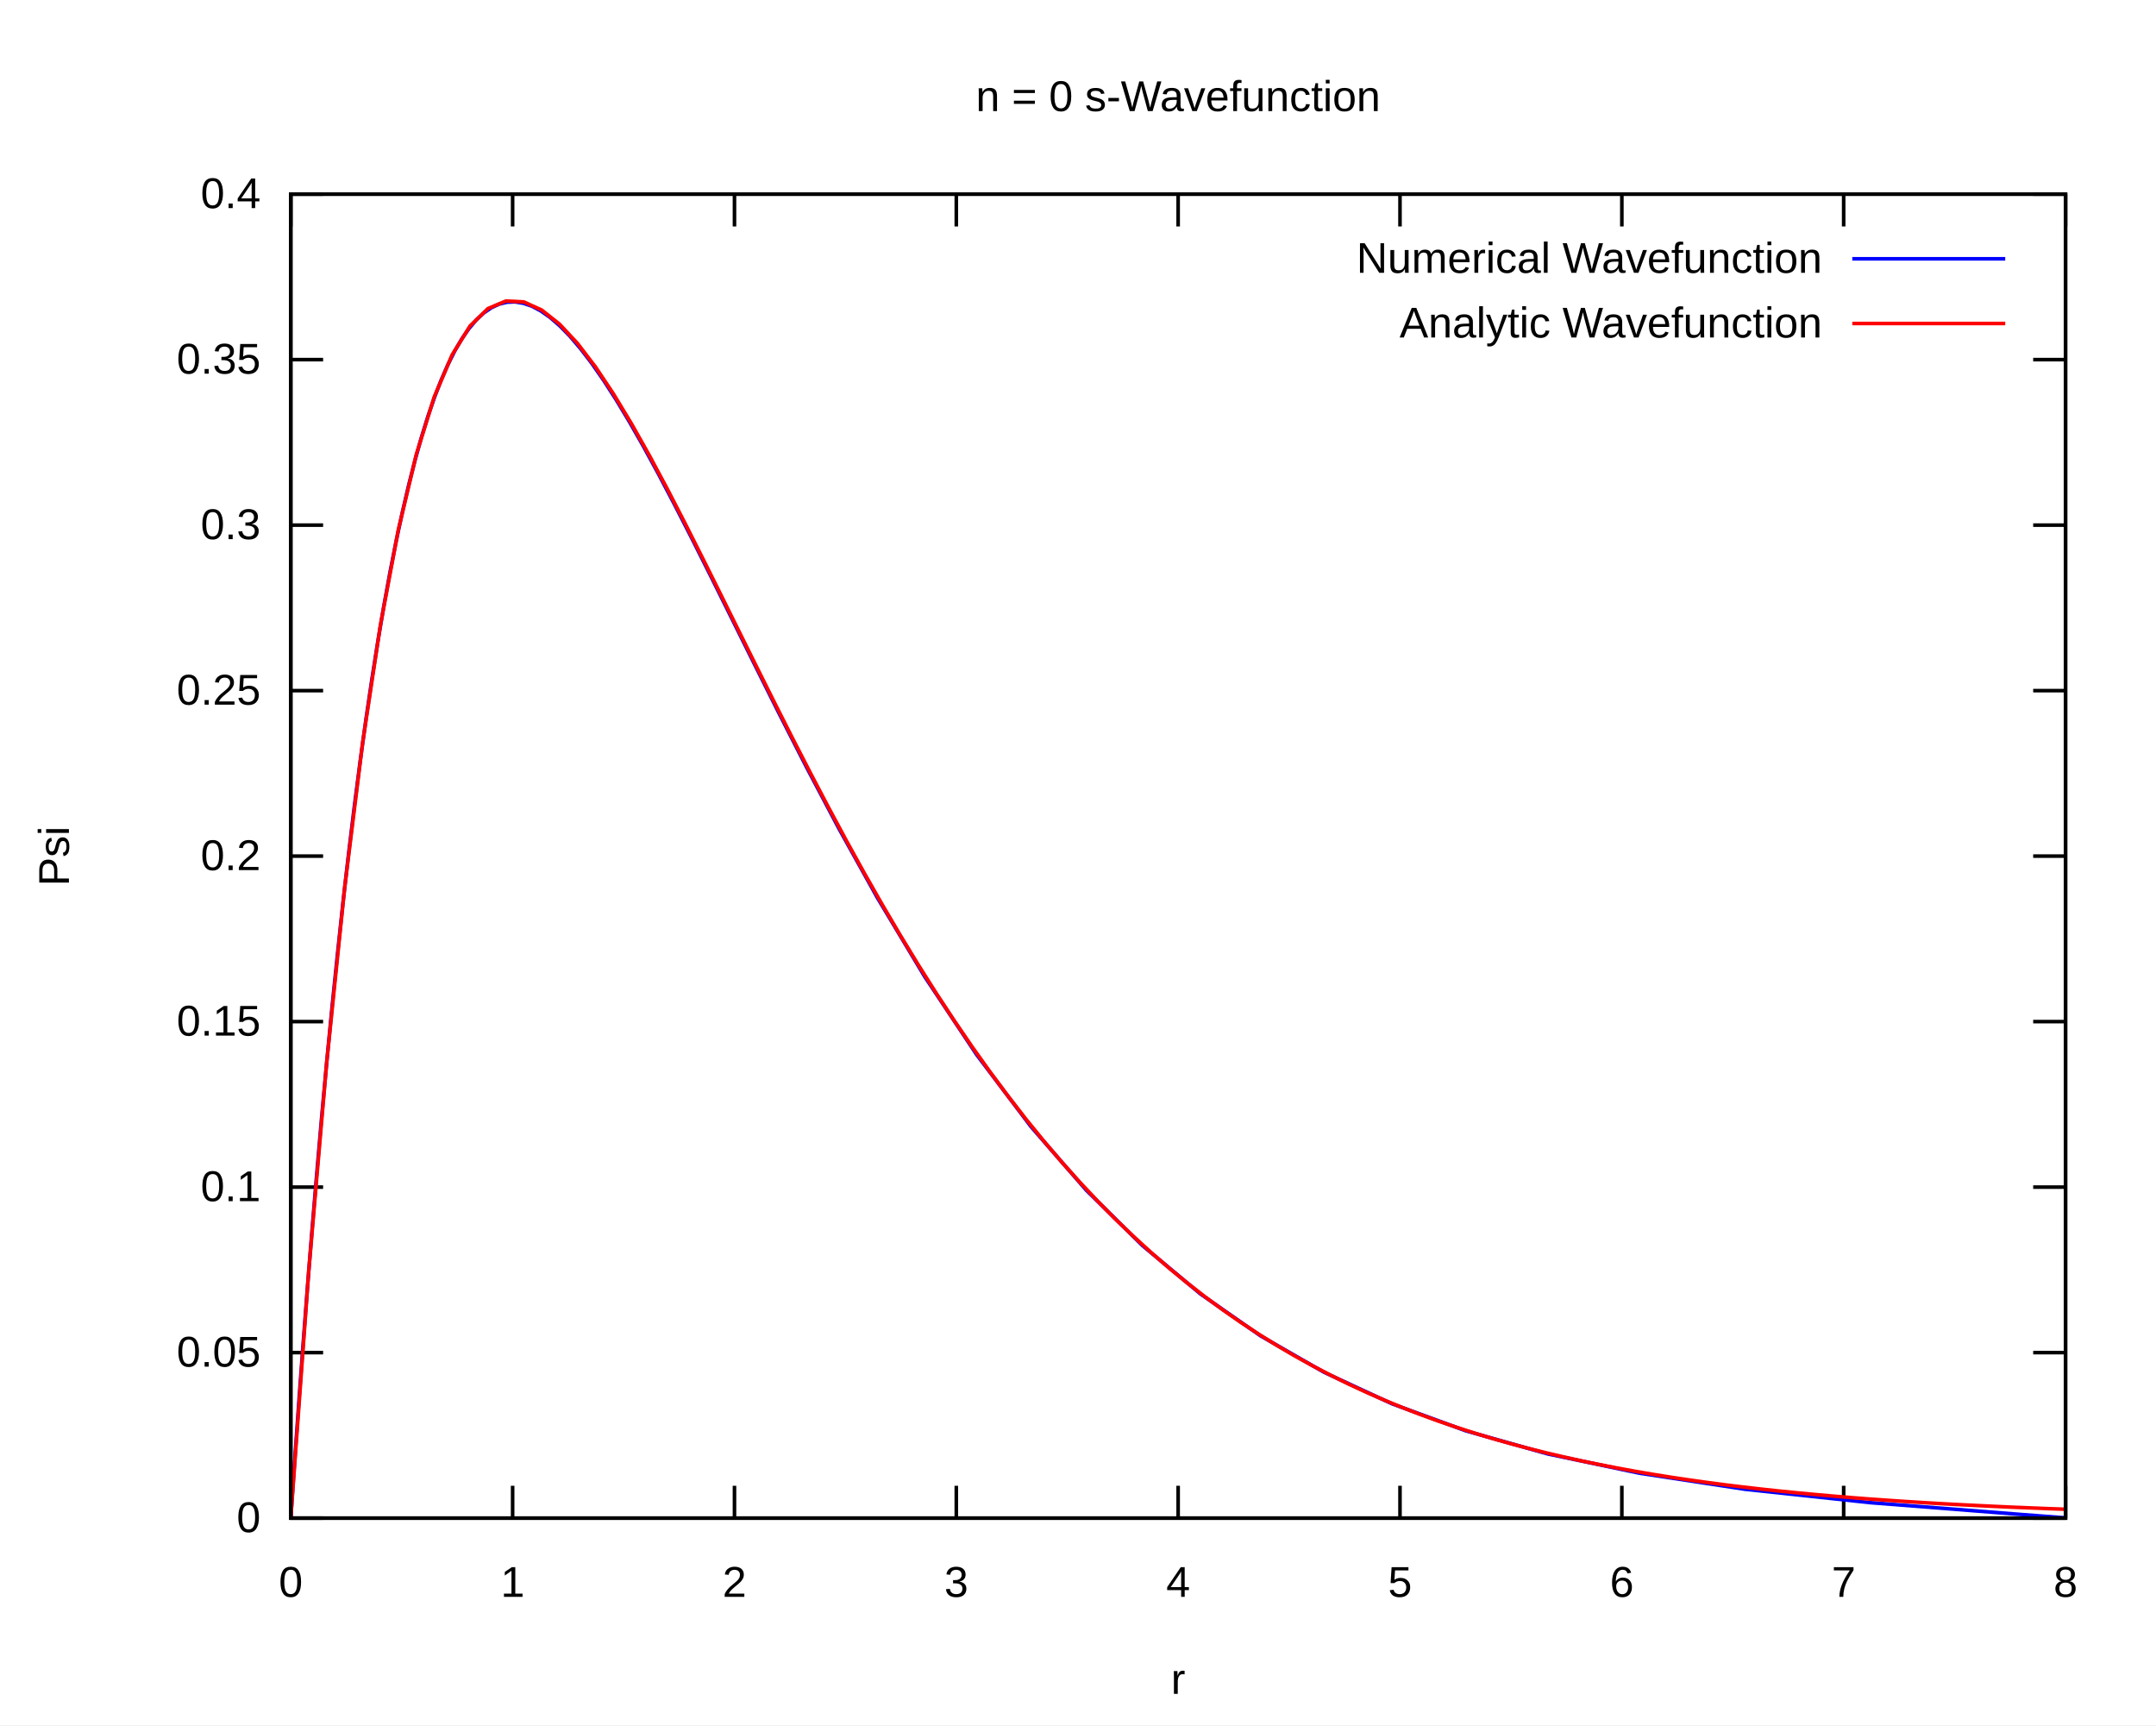
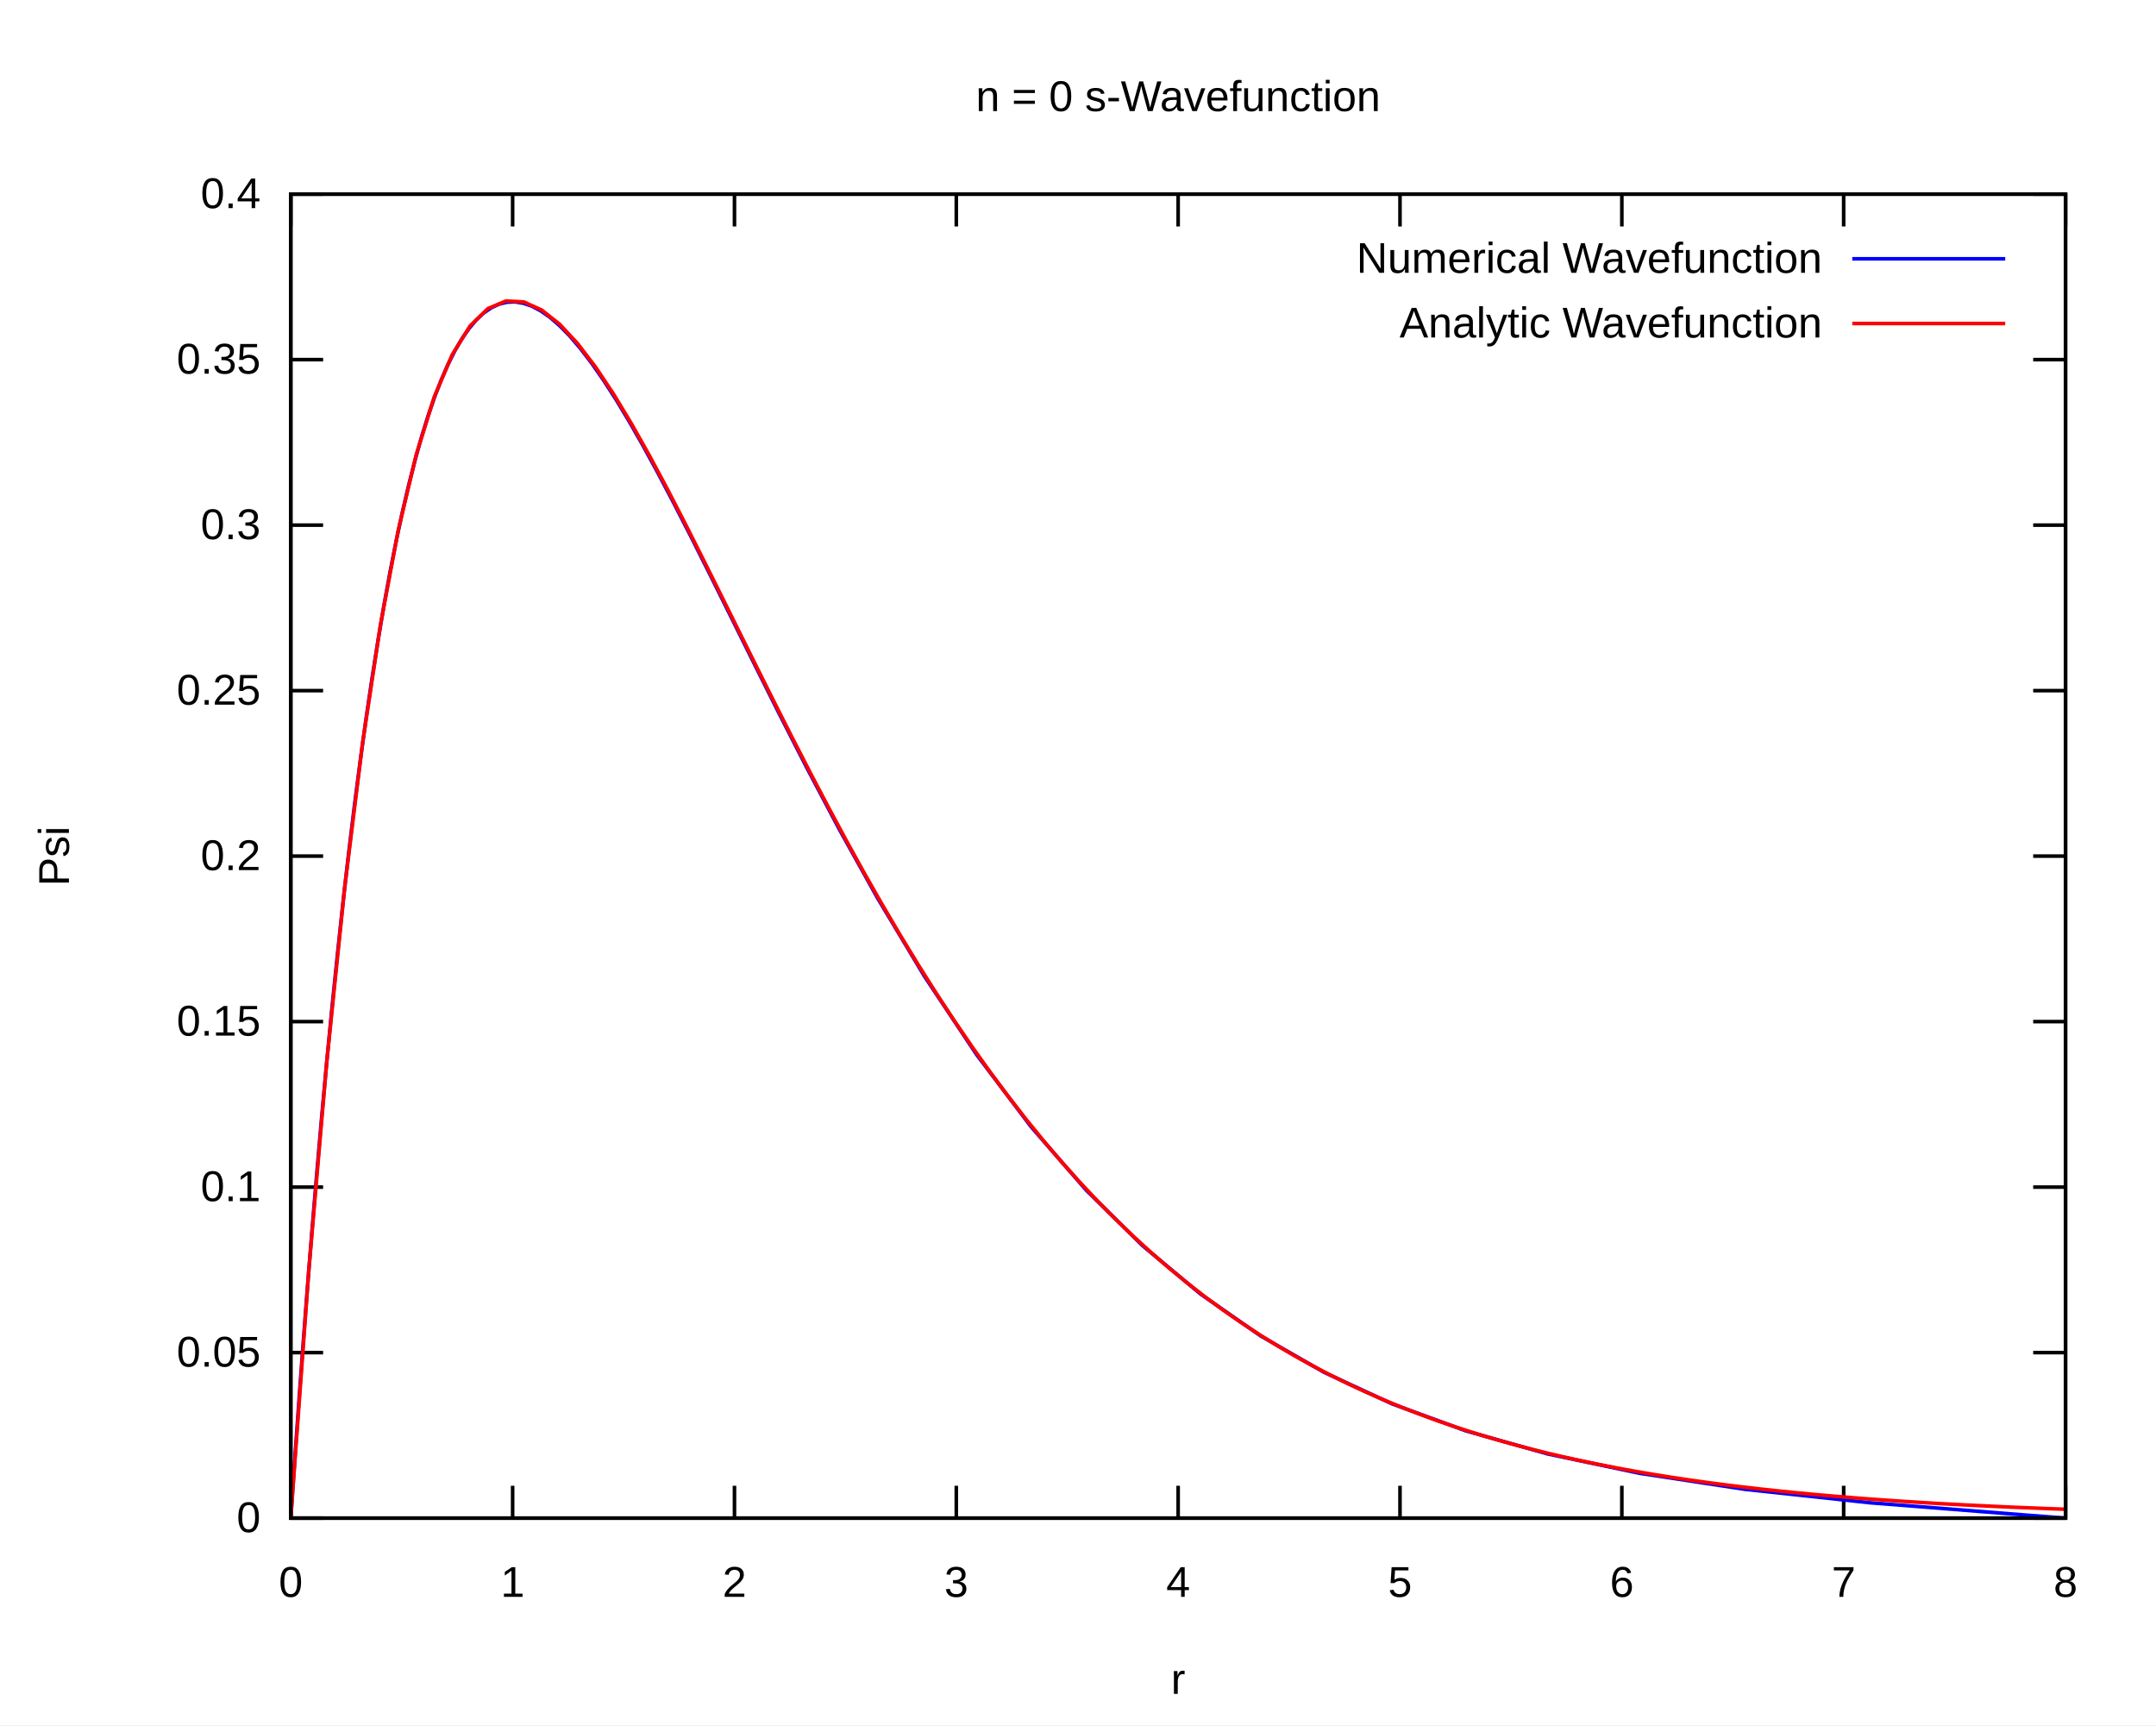
<svg xmlns="http://www.w3.org/2000/svg" xmlns:xlink="http://www.w3.org/1999/xlink" width="600" height="480" viewBox="0 0 600 480">
  <g id="gnuplot_canvas">
    <rect x="0" y="0" width="600" height="480" fill="#ffffff" />
    <defs>
      <circle id="gpDot" r="0.5" stroke-width="0.5" stroke="currentColor" />
      <path id="gpPt0" stroke-width="0.222" stroke="currentColor" d="M-1,0 h2 M0,-1 v2" />
      <path id="gpPt1" stroke-width="0.222" stroke="currentColor" d="M-1,-1 L1,1 M1,-1 L-1,1" />
      <path id="gpPt2" stroke-width="0.222" stroke="currentColor" d="M-1,0 L1,0 M0,-1 L0,1 M-1,-1 L1,1 M-1,1 L1,-1" />
      <rect id="gpPt3" stroke-width="0.222" stroke="currentColor" x="-1" y="-1" width="2" height="2" />
      <rect id="gpPt4" stroke-width="0.222" stroke="currentColor" fill="currentColor" x="-1" y="-1" width="2" height="2" />
      <circle id="gpPt5" stroke-width="0.222" stroke="currentColor" cx="0" cy="0" r="1" />
      <use xlink:href="#gpPt5" id="gpPt6" fill="currentColor" stroke="none" />
      <path id="gpPt7" stroke-width="0.222" stroke="currentColor" d="M0,-1.33 L-1.33,0.67 L1.33,0.67 z" />
      <use xlink:href="#gpPt7" id="gpPt8" fill="currentColor" stroke="none" />
      <use xlink:href="#gpPt7" id="gpPt9" stroke="currentColor" transform="rotate(180)" />
      <use xlink:href="#gpPt9" id="gpPt10" fill="currentColor" stroke="none" />
      <use xlink:href="#gpPt3" id="gpPt11" stroke="currentColor" transform="rotate(45)" />
      <use xlink:href="#gpPt11" id="gpPt12" fill="currentColor" stroke="none" />
      <path id="gpPt13" stroke-width="0.222" stroke="currentColor" d="M0,1.330 L1.265,0.411 L0.782,-1.067 L-0.782,-1.076 L-1.265,0.411 z" />
      <use xlink:href="#gpPt13" id="gpPt14" fill="currentColor" stroke="none" />
      <filter id="textbox" filterUnits="objectBoundingBox" x="0" y="0" height="1" width="1">
        <feFlood flood-color="#FFFFFF" flood-opacity="1" result="bgnd" />
        <feComposite in="SourceGraphic" in2="bgnd" operator="atop" />
      </filter>
      <filter id="greybox" filterUnits="objectBoundingBox" x="0" y="0" height="1" width="1">
        <feFlood flood-color="lightgrey" flood-opacity="1" result="grey" />
        <feComposite in="SourceGraphic" in2="grey" operator="atop" />
      </filter>
    </defs>
    <g fill="none" color="#FFFFFF" stroke="currentColor" stroke-width="1.00" stroke-linecap="butt" stroke-linejoin="miter">
</g>
    <g fill="none" color="black" stroke="currentColor" stroke-width="1.00" stroke-linecap="butt" stroke-linejoin="miter">
      <path stroke="black" d="M80.92,422.40 L89.92,422.40 M574.82,422.40 L565.82,422.40  " />
      <g transform="translate(72.53,426.30)" stroke="none" fill="black" font-family="Arial" font-size="12.00" text-anchor="end">
        <text>
          <tspan font-family="Arial"> 0</tspan>
        </text>
      </g>
    </g>
    <g fill="none" color="black" stroke="currentColor" stroke-width="1.00" stroke-linecap="butt" stroke-linejoin="miter">
      <path stroke="black" d="M80.92,376.35 L89.92,376.35 M574.82,376.35 L565.82,376.35  " />
      <g transform="translate(72.53,380.25)" stroke="none" fill="black" font-family="Arial" font-size="12.00" text-anchor="end">
        <text>
          <tspan font-family="Arial"> 0.05</tspan>
        </text>
      </g>
    </g>
    <g fill="none" color="black" stroke="currentColor" stroke-width="1.00" stroke-linecap="butt" stroke-linejoin="miter">
      <path stroke="black" d="M80.92,330.30 L89.92,330.30 M574.82,330.30 L565.82,330.30  " />
      <g transform="translate(72.53,334.20)" stroke="none" fill="black" font-family="Arial" font-size="12.00" text-anchor="end">
        <text>
          <tspan font-family="Arial"> 0.1</tspan>
        </text>
      </g>
    </g>
    <g fill="none" color="black" stroke="currentColor" stroke-width="1.00" stroke-linecap="butt" stroke-linejoin="miter">
      <path stroke="black" d="M80.92,284.25 L89.92,284.25 M574.82,284.25 L565.82,284.25  " />
      <g transform="translate(72.53,288.15)" stroke="none" fill="black" font-family="Arial" font-size="12.00" text-anchor="end">
        <text>
          <tspan font-family="Arial"> 0.15</tspan>
        </text>
      </g>
    </g>
    <g fill="none" color="black" stroke="currentColor" stroke-width="1.00" stroke-linecap="butt" stroke-linejoin="miter">
      <path stroke="black" d="M80.92,238.20 L89.92,238.20 M574.82,238.20 L565.82,238.20  " />
      <g transform="translate(72.53,242.10)" stroke="none" fill="black" font-family="Arial" font-size="12.00" text-anchor="end">
        <text>
          <tspan font-family="Arial"> 0.2</tspan>
        </text>
      </g>
    </g>
    <g fill="none" color="black" stroke="currentColor" stroke-width="1.00" stroke-linecap="butt" stroke-linejoin="miter">
      <path stroke="black" d="M80.92,192.16 L89.92,192.16 M574.82,192.16 L565.82,192.16  " />
      <g transform="translate(72.53,196.06)" stroke="none" fill="black" font-family="Arial" font-size="12.00" text-anchor="end">
        <text>
          <tspan font-family="Arial"> 0.25</tspan>
        </text>
      </g>
    </g>
    <g fill="none" color="black" stroke="currentColor" stroke-width="1.00" stroke-linecap="butt" stroke-linejoin="miter">
      <path stroke="black" d="M80.92,146.11 L89.92,146.11 M574.82,146.11 L565.82,146.11  " />
      <g transform="translate(72.53,150.01)" stroke="none" fill="black" font-family="Arial" font-size="12.00" text-anchor="end">
        <text>
          <tspan font-family="Arial"> 0.3</tspan>
        </text>
      </g>
    </g>
    <g fill="none" color="black" stroke="currentColor" stroke-width="1.00" stroke-linecap="butt" stroke-linejoin="miter">
      <path stroke="black" d="M80.92,100.06 L89.92,100.06 M574.82,100.06 L565.82,100.06  " />
      <g transform="translate(72.53,103.96)" stroke="none" fill="black" font-family="Arial" font-size="12.00" text-anchor="end">
        <text>
          <tspan font-family="Arial"> 0.35</tspan>
        </text>
      </g>
    </g>
    <g fill="none" color="black" stroke="currentColor" stroke-width="1.00" stroke-linecap="butt" stroke-linejoin="miter">
      <path stroke="black" d="M80.92,54.01 L89.92,54.01 M574.82,54.01 L565.82,54.01  " />
      <g transform="translate(72.53,57.91)" stroke="none" fill="black" font-family="Arial" font-size="12.00" text-anchor="end">
        <text>
          <tspan font-family="Arial"> 0.4</tspan>
        </text>
      </g>
    </g>
    <g fill="none" color="black" stroke="currentColor" stroke-width="1.00" stroke-linecap="butt" stroke-linejoin="miter">
      <path stroke="black" d="M80.92,422.40 L80.92,413.40 M80.92,54.01 L80.92,63.01  " />
      <g transform="translate(80.92,444.30)" stroke="none" fill="black" font-family="Arial" font-size="12.00" text-anchor="middle">
        <text>
          <tspan font-family="Arial"> 0</tspan>
        </text>
      </g>
    </g>
    <g fill="none" color="black" stroke="currentColor" stroke-width="1.00" stroke-linecap="butt" stroke-linejoin="miter">
      <path stroke="black" d="M142.66,422.40 L142.66,413.40 M142.66,54.01 L142.66,63.01  " />
      <g transform="translate(142.66,444.30)" stroke="none" fill="black" font-family="Arial" font-size="12.00" text-anchor="middle">
        <text>
          <tspan font-family="Arial"> 1</tspan>
        </text>
      </g>
    </g>
    <g fill="none" color="black" stroke="currentColor" stroke-width="1.00" stroke-linecap="butt" stroke-linejoin="miter">
      <path stroke="black" d="M204.40,422.40 L204.40,413.40 M204.40,54.01 L204.40,63.01  " />
      <g transform="translate(204.40,444.30)" stroke="none" fill="black" font-family="Arial" font-size="12.00" text-anchor="middle">
        <text>
          <tspan font-family="Arial"> 2</tspan>
        </text>
      </g>
    </g>
    <g fill="none" color="black" stroke="currentColor" stroke-width="1.00" stroke-linecap="butt" stroke-linejoin="miter">
      <path stroke="black" d="M266.13,422.40 L266.13,413.40 M266.13,54.01 L266.13,63.01  " />
      <g transform="translate(266.13,444.30)" stroke="none" fill="black" font-family="Arial" font-size="12.00" text-anchor="middle">
        <text>
          <tspan font-family="Arial"> 3</tspan>
        </text>
      </g>
    </g>
    <g fill="none" color="black" stroke="currentColor" stroke-width="1.00" stroke-linecap="butt" stroke-linejoin="miter">
      <path stroke="black" d="M327.87,422.40 L327.87,413.40 M327.87,54.01 L327.87,63.01  " />
      <g transform="translate(327.87,444.30)" stroke="none" fill="black" font-family="Arial" font-size="12.00" text-anchor="middle">
        <text>
          <tspan font-family="Arial"> 4</tspan>
        </text>
      </g>
    </g>
    <g fill="none" color="black" stroke="currentColor" stroke-width="1.00" stroke-linecap="butt" stroke-linejoin="miter">
      <path stroke="black" d="M389.61,422.40 L389.61,413.40 M389.61,54.01 L389.61,63.01  " />
      <g transform="translate(389.61,444.30)" stroke="none" fill="black" font-family="Arial" font-size="12.00" text-anchor="middle">
        <text>
          <tspan font-family="Arial"> 5</tspan>
        </text>
      </g>
    </g>
    <g fill="none" color="black" stroke="currentColor" stroke-width="1.00" stroke-linecap="butt" stroke-linejoin="miter">
      <path stroke="black" d="M451.35,422.40 L451.35,413.40 M451.35,54.01 L451.35,63.01  " />
      <g transform="translate(451.35,444.30)" stroke="none" fill="black" font-family="Arial" font-size="12.00" text-anchor="middle">
        <text>
          <tspan font-family="Arial"> 6</tspan>
        </text>
      </g>
    </g>
    <g fill="none" color="black" stroke="currentColor" stroke-width="1.00" stroke-linecap="butt" stroke-linejoin="miter">
      <path stroke="black" d="M513.08,422.40 L513.08,413.40 M513.08,54.01 L513.08,63.01  " />
      <g transform="translate(513.08,444.30)" stroke="none" fill="black" font-family="Arial" font-size="12.00" text-anchor="middle">
        <text>
          <tspan font-family="Arial"> 7</tspan>
        </text>
      </g>
    </g>
    <g fill="none" color="black" stroke="currentColor" stroke-width="1.00" stroke-linecap="butt" stroke-linejoin="miter">
      <path stroke="black" d="M574.82,422.40 L574.82,413.40 M574.82,54.01 L574.82,63.01  " />
      <g transform="translate(574.82,444.30)" stroke="none" fill="black" font-family="Arial" font-size="12.00" text-anchor="middle">
        <text>
          <tspan font-family="Arial"> 8</tspan>
        </text>
      </g>
    </g>
    <g fill="none" color="black" stroke="currentColor" stroke-width="1.00" stroke-linecap="butt" stroke-linejoin="miter">
</g>
    <g fill="none" color="black" stroke="currentColor" stroke-width="1.00" stroke-linecap="butt" stroke-linejoin="miter">
      <path stroke="black" d="M80.92,54.01 L80.92,422.40 L574.82,422.40 L574.82,54.01 L80.92,54.01 Z  " />
    </g>
    <g fill="none" color="black" stroke="currentColor" stroke-width="1.00" stroke-linecap="butt" stroke-linejoin="miter">
      <g transform="translate(19.18,238.21) rotate(270)" stroke="none" fill="black" font-family="Arial" font-size="12.00" text-anchor="middle">
        <text>
          <tspan font-family="Arial">Psi</tspan>
        </text>
      </g>
    </g>
    <g fill="none" color="black" stroke="currentColor" stroke-width="1.00" stroke-linecap="butt" stroke-linejoin="miter">
      <g transform="translate(327.87,471.30)" stroke="none" fill="black" font-family="Arial" font-size="12.00" text-anchor="middle">
        <text>
          <tspan font-family="Arial">r</tspan>
        </text>
      </g>
    </g>
    <g fill="none" color="black" stroke="currentColor" stroke-width="1.00" stroke-linecap="butt" stroke-linejoin="miter">
</g>
    <g id="gnuplot_plot_1">
      <g fill="none" color="black" stroke="currentColor" stroke-width="1.00" stroke-linecap="butt" stroke-linejoin="miter">
        <g transform="translate(507.09,75.91)" stroke="none" fill="black" font-family="Arial" font-size="12.00" text-anchor="end">
          <text>
            <tspan font-family="Arial">Numerical Wavefunction</tspan>
          </text>
        </g>
      </g>
      <g fill="none" color="black" stroke="currentColor" stroke-width="1.00" stroke-linecap="butt" stroke-linejoin="miter">
-         <path stroke="rgb(  0,   0, 255)" d="M515.48,72.01 L558.04,72.01 M80.93,422.31 L81.54,413.19 L82.35,401.56 L83.31,388.12 L84.39,373.51 L85.56,358.23   L86.81,342.61 L88.12,326.90 L89.48,311.24 L90.91,295.73 L92.38,280.46 L93.91,265.52 L95.46,251.09 L97.04,237.27   L98.64,224.11 L100.26,211.63 L101.89,199.82 L103.54,188.68 L105.20,178.19 L106.87,168.33 L108.56,159.09 L110.27,150.46   L112.00,142.41 L113.74,134.94 L115.51,128.02 L117.29,121.65 L119.10,115.81 L120.94,110.49 L122.80,105.68 L124.69,101.37   L126.61,97.56 L128.56,94.23 L130.55,91.38 L132.57,88.99 L134.63,87.08 L136.73,85.63 L138.88,84.63 L141.07,84.09   L143.32,84.00 L145.62,84.37 L148.01,85.19 L150.49,86.50 L153.07,88.31 L155.76,90.64 L158.59,93.53 L161.55,97.00   L164.67,101.07 L167.96,105.79 L171.44,111.18 L175.12,117.29 L179.04,124.16 L183.22,131.83 L187.70,140.35 L192.53,149.78   L197.75,160.19 L203.45,171.67 L209.71,184.30 L216.67,198.23 L224.52,213.60 L233.54,230.68 L244.18,249.82 L257.31,271.70   L271.83,293.51 L286.94,313.51 L302.33,331.19 L318.00,346.62 L334.09,360.03 L350.83,371.70 L368.50,381.83 L387.42,390.60   L407.99,398.13 L430.72,404.54 L456.29,409.91 L485.69,414.38 L520.39,418.09 L562.98,421.43 L574.82,422.33  " />
+         <path stroke="rgb(  0,   0, 255)" d="M515.48,72.01 L558.04,72.01 M80.93,422.31 L81.54,413.19 L82.35,401.56 L83.31,388.12 L84.39,373.51 L85.56,358.23   L86.81,342.61 L88.12,326.90 L89.48,311.24 L90.91,295.73 L92.38,280.46 L93.91,265.52 L95.46,251.09 L97.04,237.27   L98.64,224.11 L100.26,211.63 L101.89,199.82 L103.54,188.68 L105.20,178.19 L106.87,168.33 L108.56,159.09 L110.27,150.46   L112.00,142.41 L113.74,134.94 L115.51,128.02 L117.29,121.65 L119.10,115.81 L120.94,110.49 L122.80,105.68 L124.69,101.37   L126.61,97.56 L128.56,94.23 L130.55,91.38 L132.57,88.99 L134.63,87.08 L136.73,85.63 L138.88,84.63 L141.07,84.09   L143.32,84.00 L145.62,84.37 L148.01,85.19 L150.49,86.50 L153.07,88.31 L155.76,90.65 L158.59,93.53 L161.55,97.00   L164.67,101.07 L167.96,105.79 L171.44,111.18 L175.12,117.29 L179.04,124.16 L183.22,131.83 L187.70,140.35 L192.53,149.78   L197.75,160.19 L203.45,171.67 L209.71,184.30 L216.67,198.23 L224.52,213.60 L233.54,230.68 L244.18,249.82 L257.31,271.71   L271.83,293.51 L286.94,313.51 L302.33,331.20 L318.00,346.62 L334.09,360.04 L350.83,371.70 L368.50,381.84 L387.42,390.61   L408.00,398.14 L430.73,404.55 L456.30,409.93 L485.70,414.40 L520.43,418.13 L563.06,421.50 L574.82,422.40  " />
      </g>
    </g>
    <g id="gnuplot_plot_2">
      <g fill="none" color="black" stroke="currentColor" stroke-width="1.00" stroke-linecap="butt" stroke-linejoin="miter">
        <g transform="translate(507.09,93.91)" stroke="none" fill="black" font-family="Arial" font-size="12.00" text-anchor="end">
          <text>
            <tspan font-family="Arial">Analytic Wavefunction</tspan>
          </text>
        </g>
      </g>
      <g fill="none" color="black" stroke="currentColor" stroke-width="1.00" stroke-linecap="butt" stroke-linejoin="miter">
        <path stroke="rgb(255,   0,   0)" d="M515.48,90.01 L558.04,90.01 M80.92,422.40 L85.91,353.76 L90.90,295.77 L95.89,247.20 L100.88,206.93 L105.86,173.97   L110.85,147.43 L115.84,126.50 L120.83,110.48 L125.82,98.74 L130.81,90.69 L135.80,85.85 L140.79,83.75 L145.78,84.01   L150.76,86.27 L155.75,90.22 L160.74,95.58 L165.73,102.11 L170.72,109.59 L175.71,117.85 L180.70,126.71 L185.69,136.02   L190.68,145.68 L195.66,155.56 L200.65,165.57 L205.64,175.64 L210.63,185.69 L215.62,195.67 L220.61,205.52 L225.60,215.21   L230.59,224.71 L235.58,233.98 L240.56,243.00 L245.55,251.75 L250.54,260.23 L255.53,268.42 L260.52,276.32 L265.51,283.91   L270.50,291.21 L275.49,298.21 L280.48,304.91 L285.46,311.33 L290.45,317.45 L295.44,323.29 L300.43,328.86 L305.42,334.16   L310.41,339.20 L315.40,343.99 L320.39,348.54 L325.38,352.85 L330.36,356.94 L335.35,360.82 L340.34,364.48 L345.33,367.95   L350.32,371.23 L355.31,374.33 L360.30,377.26 L365.29,380.02 L370.28,382.62 L375.26,385.08 L380.25,387.39 L385.24,389.57   L390.23,391.62 L395.22,393.55 L400.21,395.37 L405.20,397.08 L410.19,398.69 L415.18,400.20 L420.16,401.61 L425.15,402.95   L430.14,404.20 L435.13,405.37 L440.12,406.47 L445.11,407.50 L450.10,408.47 L455.09,409.38 L460.08,410.23 L465.06,411.03   L470.05,411.77 L475.04,412.47 L480.03,413.13 L485.02,413.74 L490.01,414.31 L495.00,414.85 L499.99,415.35 L504.98,415.82   L509.96,416.26 L514.95,416.67 L519.94,417.06 L524.93,417.41 L529.92,417.75 L534.91,418.06 L539.90,418.36 L544.89,418.63   L549.88,418.88 L554.86,419.12 L559.85,419.35 L564.84,419.55 L569.83,419.75 L574.82,419.93  " />
      </g>
    </g>
    <g fill="none" color="#FFFFFF" stroke="rgb(255,   0,   0)" stroke-width="2.00" stroke-linecap="butt" stroke-linejoin="miter">
</g>
    <g fill="none" color="black" stroke="currentColor" stroke-width="2.00" stroke-linecap="butt" stroke-linejoin="miter">
</g>
    <g fill="none" color="black" stroke="black" stroke-width="1.00" stroke-linecap="butt" stroke-linejoin="miter">
</g>
    <g fill="none" color="black" stroke="currentColor" stroke-width="1.00" stroke-linecap="butt" stroke-linejoin="miter">
      <path stroke="black" d="M80.92,54.01 L80.92,422.40 L574.82,422.40 L574.82,54.01 L80.92,54.01 Z  " />
    </g>
    <g fill="none" color="black" stroke="currentColor" stroke-width="1.00" stroke-linecap="butt" stroke-linejoin="miter">
      <g transform="translate(327.87,30.91)" stroke="none" fill="black" font-family="Arial" font-size="12.00" text-anchor="middle">
        <text>
          <tspan font-family="Arial">n = 0 s-Wavefunction</tspan>
        </text>
      </g>
    </g>
    <g fill="none" color="black" stroke="currentColor" stroke-width="1.00" stroke-linecap="butt" stroke-linejoin="miter">
</g>
  </g>
</svg>
